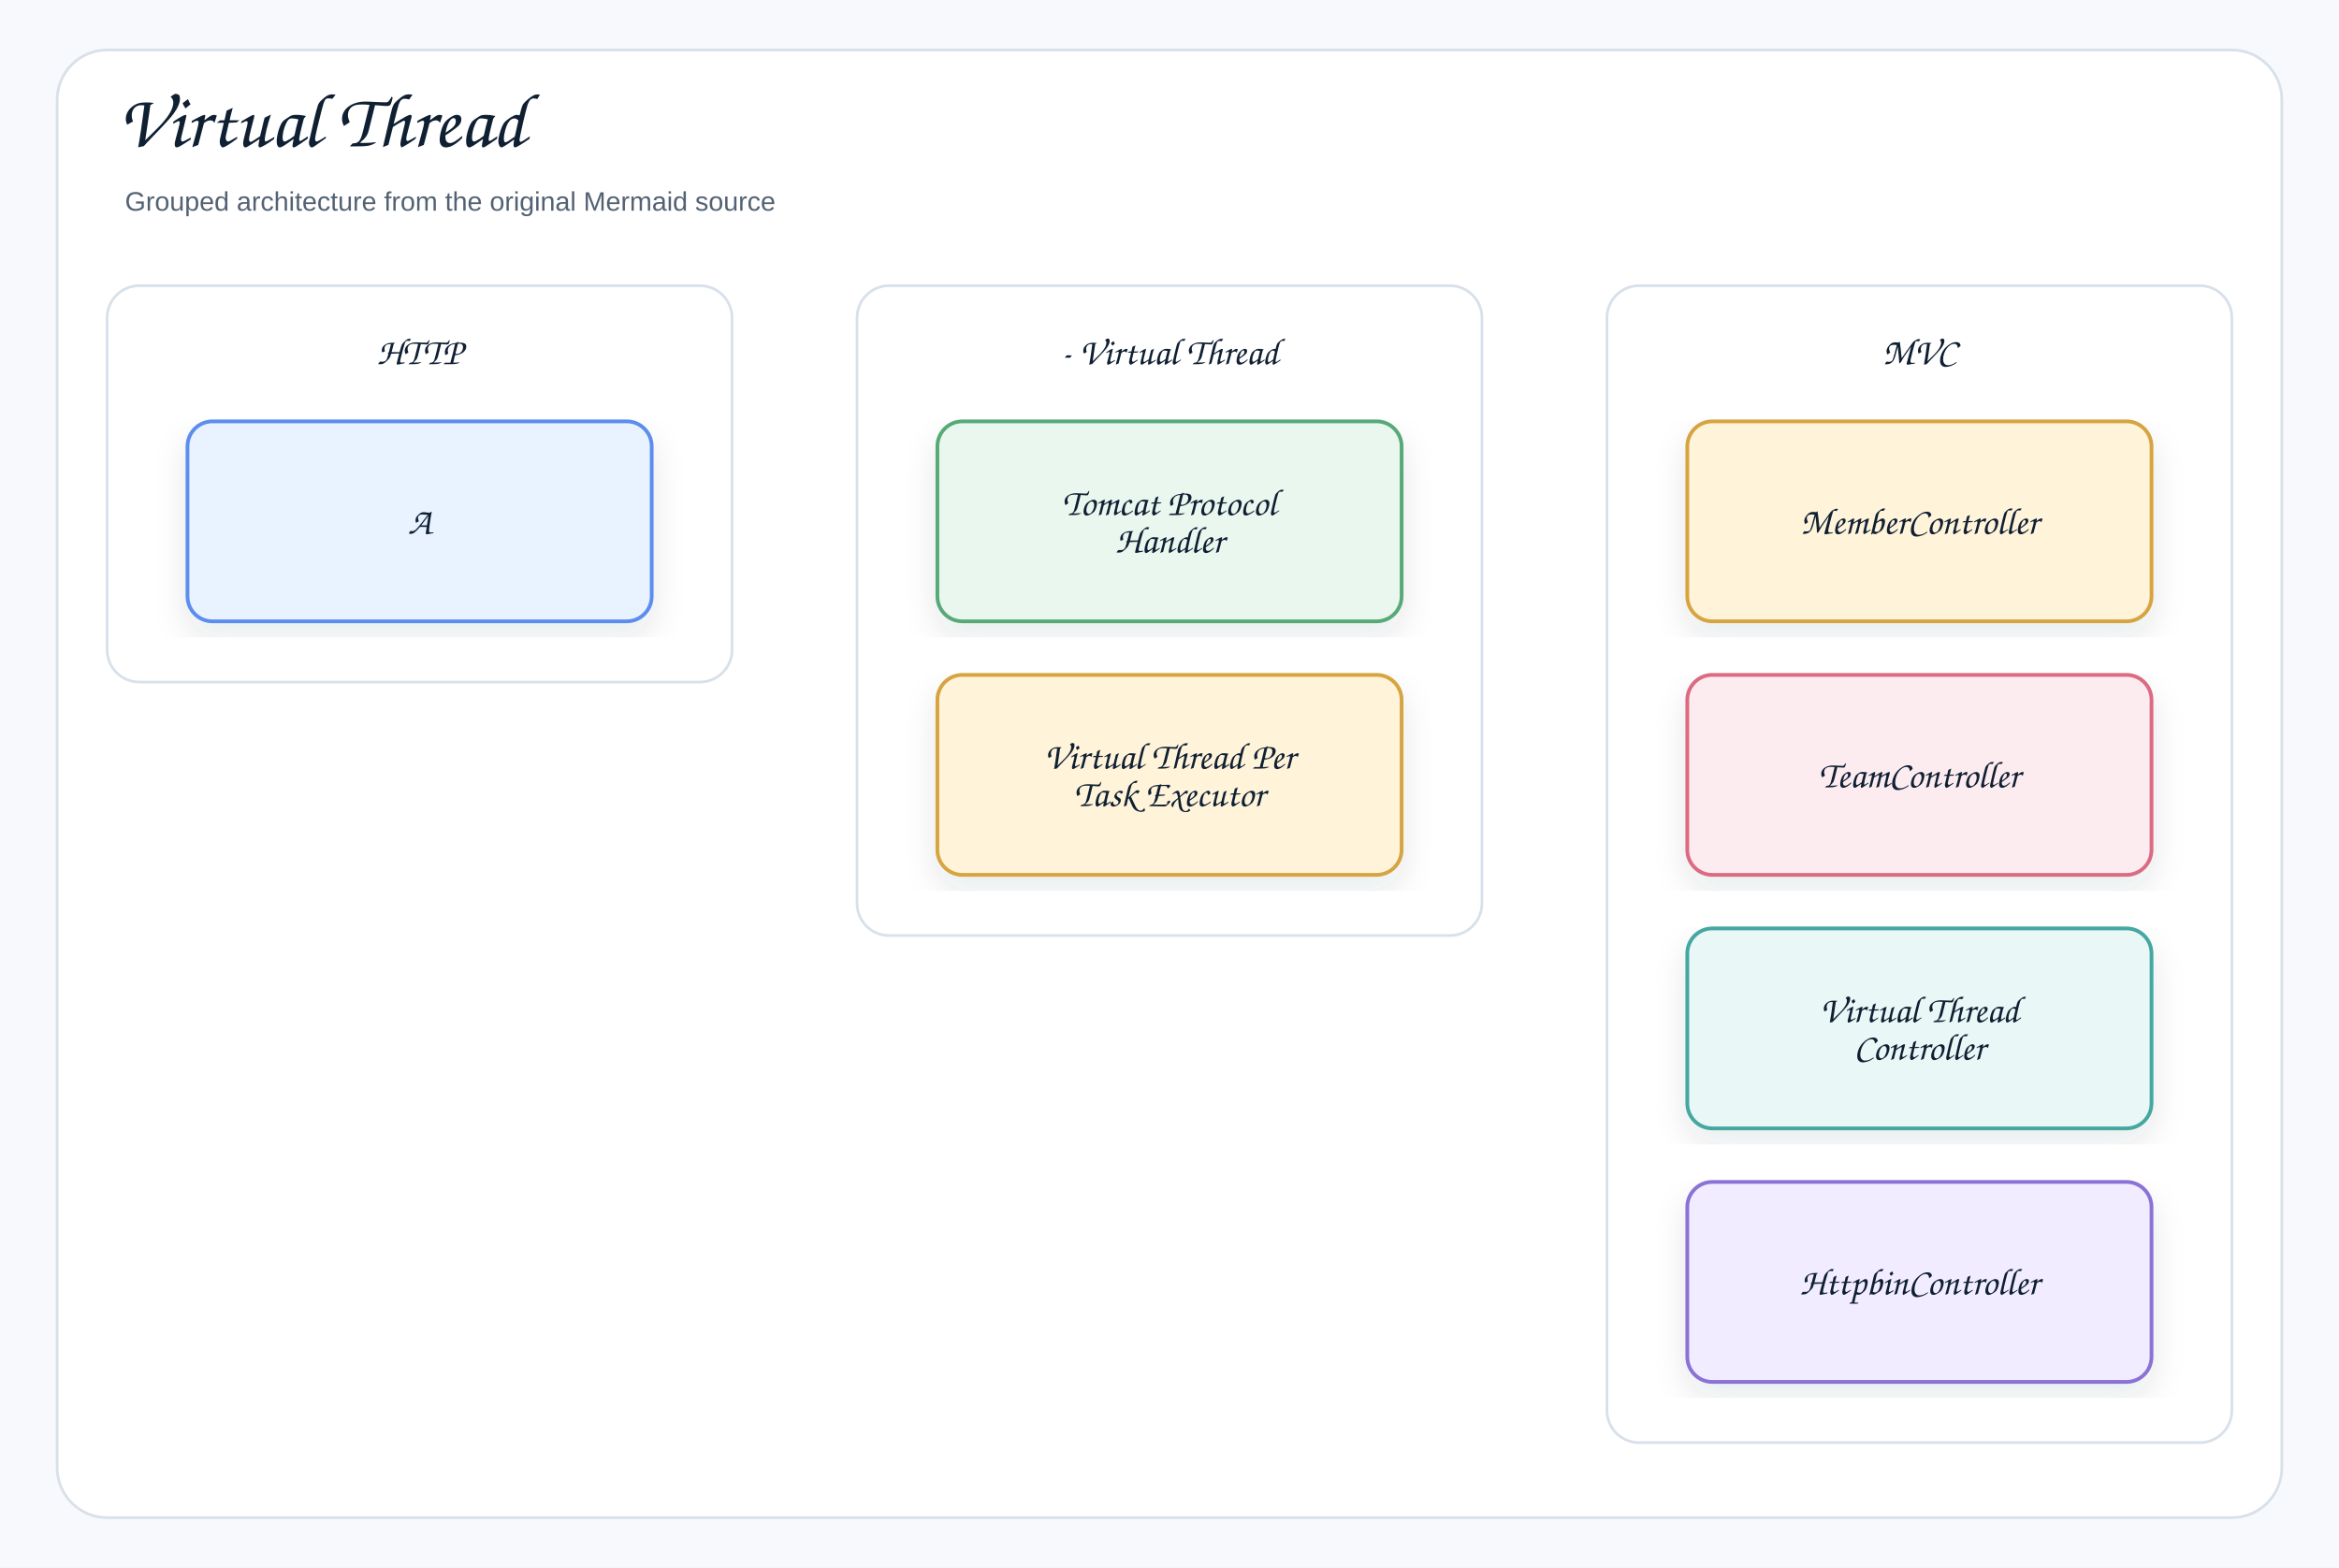
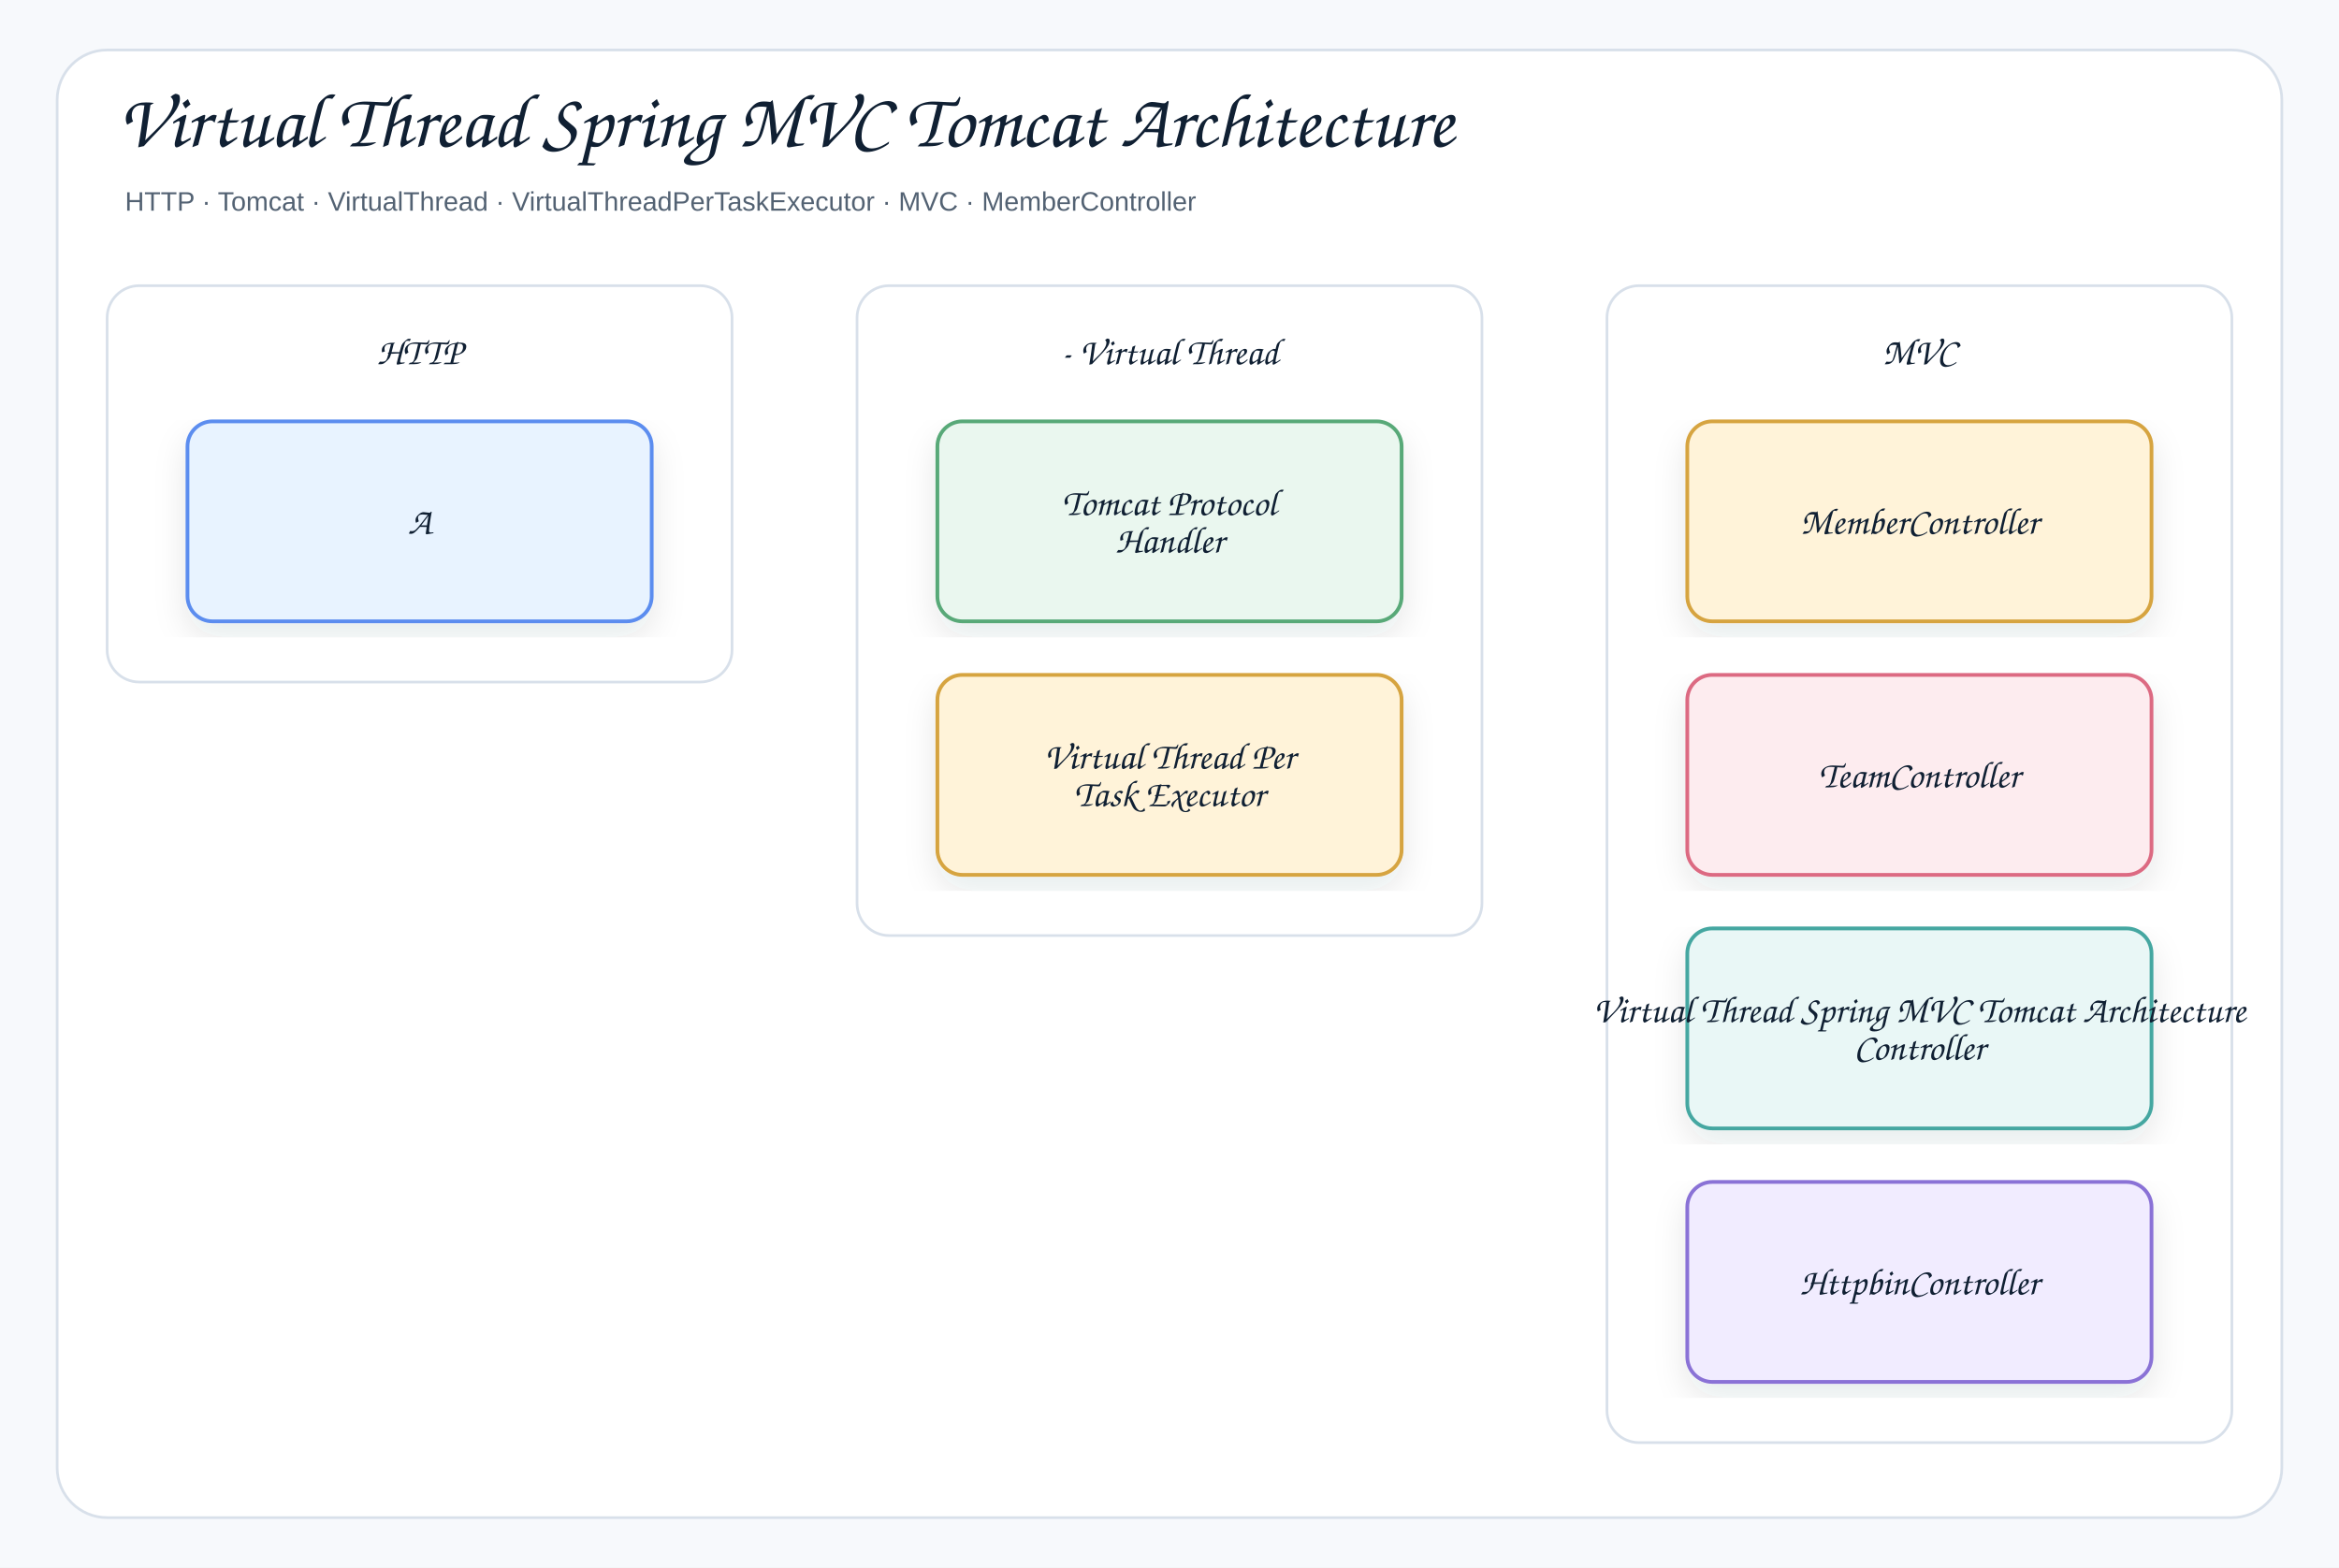
- <svg xmlns="http://www.w3.org/2000/svg" width="1310" height="878" viewBox="0 0 1310 878" role="img" aria-label="Virtual Thread">
+ <svg xmlns="http://www.w3.org/2000/svg" width="1310" height="878" viewBox="0 0 1310 878" role="img" aria-label="Virtual Thread Spring MVC Tomcat Architecture">
  <defs>
    <filter id="shadow" x="-8%" y="-8%" width="116%" height="116%">
      <feDropShadow dx="0" dy="8" stdDeviation="9" flood-color="#1f2937" flood-opacity="0.10" />
    </filter>
    <marker id="openArrow" markerWidth="12" markerHeight="10" refX="10" refY="5" orient="auto" markerUnits="strokeWidth">
      <path d="M 1 1 L 10 5 L 1 9" fill="none" stroke="#758297" stroke-width="1.8" stroke-linecap="round" stroke-linejoin="round" />
    </marker>
    <marker id="inherit" markerWidth="14" markerHeight="12" refX="12" refY="6" orient="auto" markerUnits="strokeWidth">
      <path d="M 0 1 L 12 6 L 0 11 Z" fill="#ffffff" stroke="#758297" stroke-width="1.8" />
    </marker>
    <style>
    .canvas{fill:#f7f9fc}.frame{fill:#fff;stroke:#d8e0ea;stroke-width:1.5}
    .title{font-family:"Architects Daughter","Comic Sans MS","Comic Sans",cursive;font-size:43px;font-weight:400;fill:#102033}
    .subtitle{font-family:"Comic Sans MS","Comic Sans","Comic Neue",Arial,sans-serif;font-size:15px;font-weight:400;fill:#536273}
    .label{font-family:"Architects Daughter","Comic Sans MS","Comic Sans",cursive;font-size:25px;font-weight:400;fill:#102033}
    .smallLabel{font-family:"Architects Daughter","Comic Sans MS","Comic Sans",cursive;font-size:21px;font-weight:400;fill:#102033}
    .mono{font-family:"Comic Sans MS","Comic Sans","Comic Neue",Arial,sans-serif;font-size:12px;font-weight:400;fill:#102033}
    .small{font-family:"Comic Sans MS","Comic Sans","Comic Neue",Arial,sans-serif;font-size:12px;font-weight:400;fill:#536273}
    .strong{font-family:"Comic Sans MS","Comic Sans","Comic Neue",Arial,sans-serif;font-size:13px;font-weight:400;fill:#102033}
    .card{stroke-width:2.1;filter:url(#shadow)}.compartment{stroke-width:1.5;fill:none}
    .line{stroke:#758297;stroke-width:2.1;fill:none;marker-end:url(#openArrow)}
    .plainLine{stroke:#758297;stroke-width:2.1;fill:none}
    .dashed{stroke:#758297;stroke-width:2.1;stroke-dasharray:7 6;fill:none;marker-end:url(#openArrow)}
    .inheritLine{stroke:#758297;stroke-width:2.2;fill:none;marker-end:url(#inherit)}
    .implLine{stroke:#758297;stroke-width:2.2;stroke-dasharray:8 7;fill:none;marker-end:url(#inherit)}
  </style>
  </defs>
  <rect class="canvas" width="1310" height="878" />
  <rect class="frame" x="32" y="28" width="1246" height="822" rx="28" />
-   <text class="title" x="66" y="82">Virtual Thread</text>
-   <text class="subtitle" x="70" y="118">Grouped architecture from the original Mermaid source</text>
+   <text class="title" x="66" y="82">Virtual Thread Spring MVC Tomcat Architecture</text>
+   <text class="subtitle" x="70" y="118">HTTP · Tomcat · VirtualThread · VirtualThreadPerTaskExecutor · MVC · MemberController</text>
  <g transform="translate(60,160)">
    <rect x="0" y="0" width="350" height="222" rx="18" fill="#ffffff" stroke="#d8e0ea" stroke-width="1.5" />
    <text class="smallLabel" x="175" y="44" text-anchor="middle">HTTP</text>
  </g>
  <g transform="translate(105,236)">
    <rect class="card" x="0" y="0" width="260" height="112" rx="14" fill="#E8F3FF" stroke="#5B8DEF" />
    <text class="smallLabel" x="130" y="63" text-anchor="middle">A</text>
  </g>
  <g transform="translate(480,160)">
    <rect x="0" y="0" width="350" height="364" rx="18" fill="#ffffff" stroke="#d8e0ea" stroke-width="1.5" />
    <text class="smallLabel" x="175" y="44" text-anchor="middle">- Virtual Thread</text>
  </g>
  <g transform="translate(525,236)">
    <rect class="card" x="0" y="0" width="260" height="112" rx="14" fill="#EAF7EF" stroke="#58A978" />
    <text class="smallLabel" x="130" y="52.5" text-anchor="middle">Tomcat Protocol</text>
    <text class="smallLabel" x="130" y="73.5" text-anchor="middle">Handler</text>
  </g>
  <g transform="translate(525,378)">
    <rect class="card" x="0" y="0" width="260" height="112" rx="14" fill="#FFF3D9" stroke="#D6A441" />
    <text class="smallLabel" x="130" y="52.5" text-anchor="middle">Virtual Thread Per</text>
    <text class="smallLabel" x="130" y="73.5" text-anchor="middle">Task Executor</text>
  </g>
  <g transform="translate(900,160)">
    <rect x="0" y="0" width="350" height="648" rx="18" fill="#ffffff" stroke="#d8e0ea" stroke-width="1.5" />
    <text class="smallLabel" x="175" y="44" text-anchor="middle">MVC</text>
  </g>
  <g transform="translate(945,236)">
    <rect class="card" x="0" y="0" width="260" height="112" rx="14" fill="#FFF3D9" stroke="#D6A441" />
    <text class="smallLabel" x="130" y="63" text-anchor="middle">MemberController</text>
  </g>
  <g transform="translate(945,378)">
    <rect class="card" x="0" y="0" width="260" height="112" rx="14" fill="#FDECEF" stroke="#DC6B82" />
    <text class="smallLabel" x="130" y="63" text-anchor="middle">TeamController</text>
  </g>
  <g transform="translate(945,520)">
    <rect class="card" x="0" y="0" width="260" height="112" rx="14" fill="#E9F7F6" stroke="#45A7A1" />
-     <text class="smallLabel" x="130" y="52.5" text-anchor="middle">Virtual Thread</text>
+     <text class="smallLabel" x="130" y="52.5" text-anchor="middle">Virtual Thread Spring MVC Tomcat Architecture</text>
    <text class="smallLabel" x="130" y="73.5" text-anchor="middle">Controller</text>
  </g>
  <g transform="translate(945,662)">
    <rect class="card" x="0" y="0" width="260" height="112" rx="14" fill="#F1ECFF" stroke="#8A72D6" />
    <text class="smallLabel" x="130" y="63" text-anchor="middle">HttpbinController</text>
  </g>
</svg>
